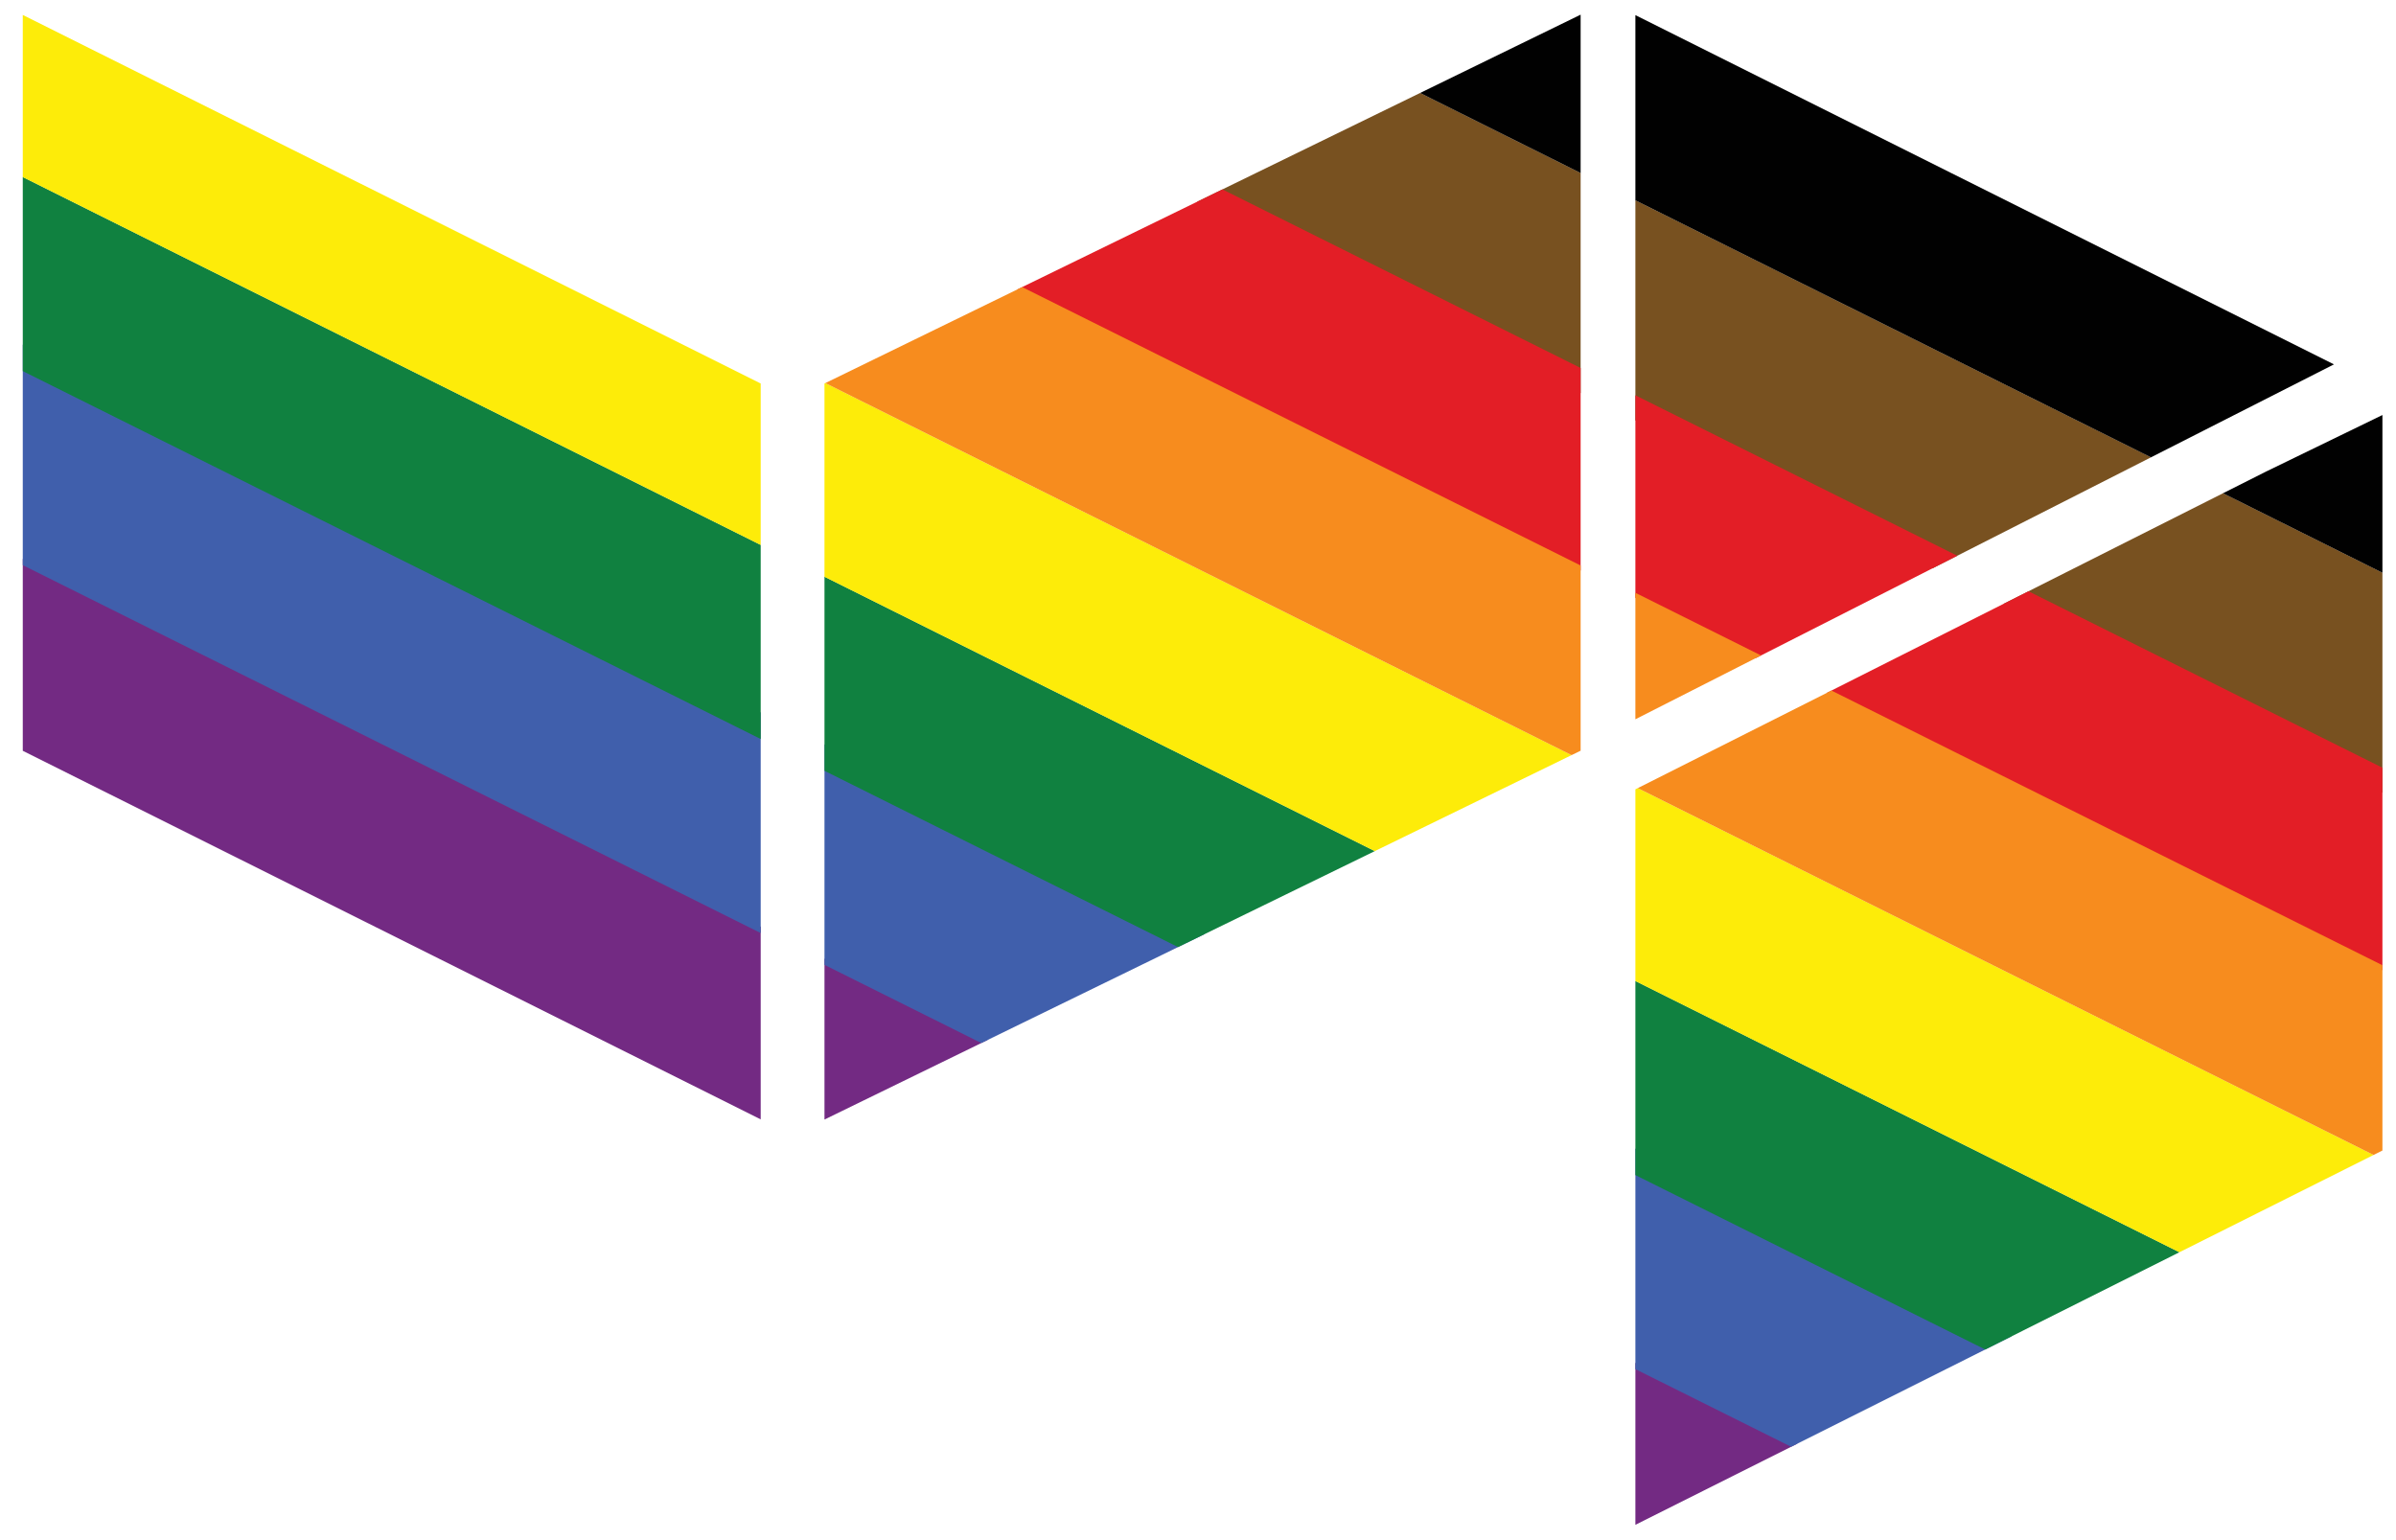
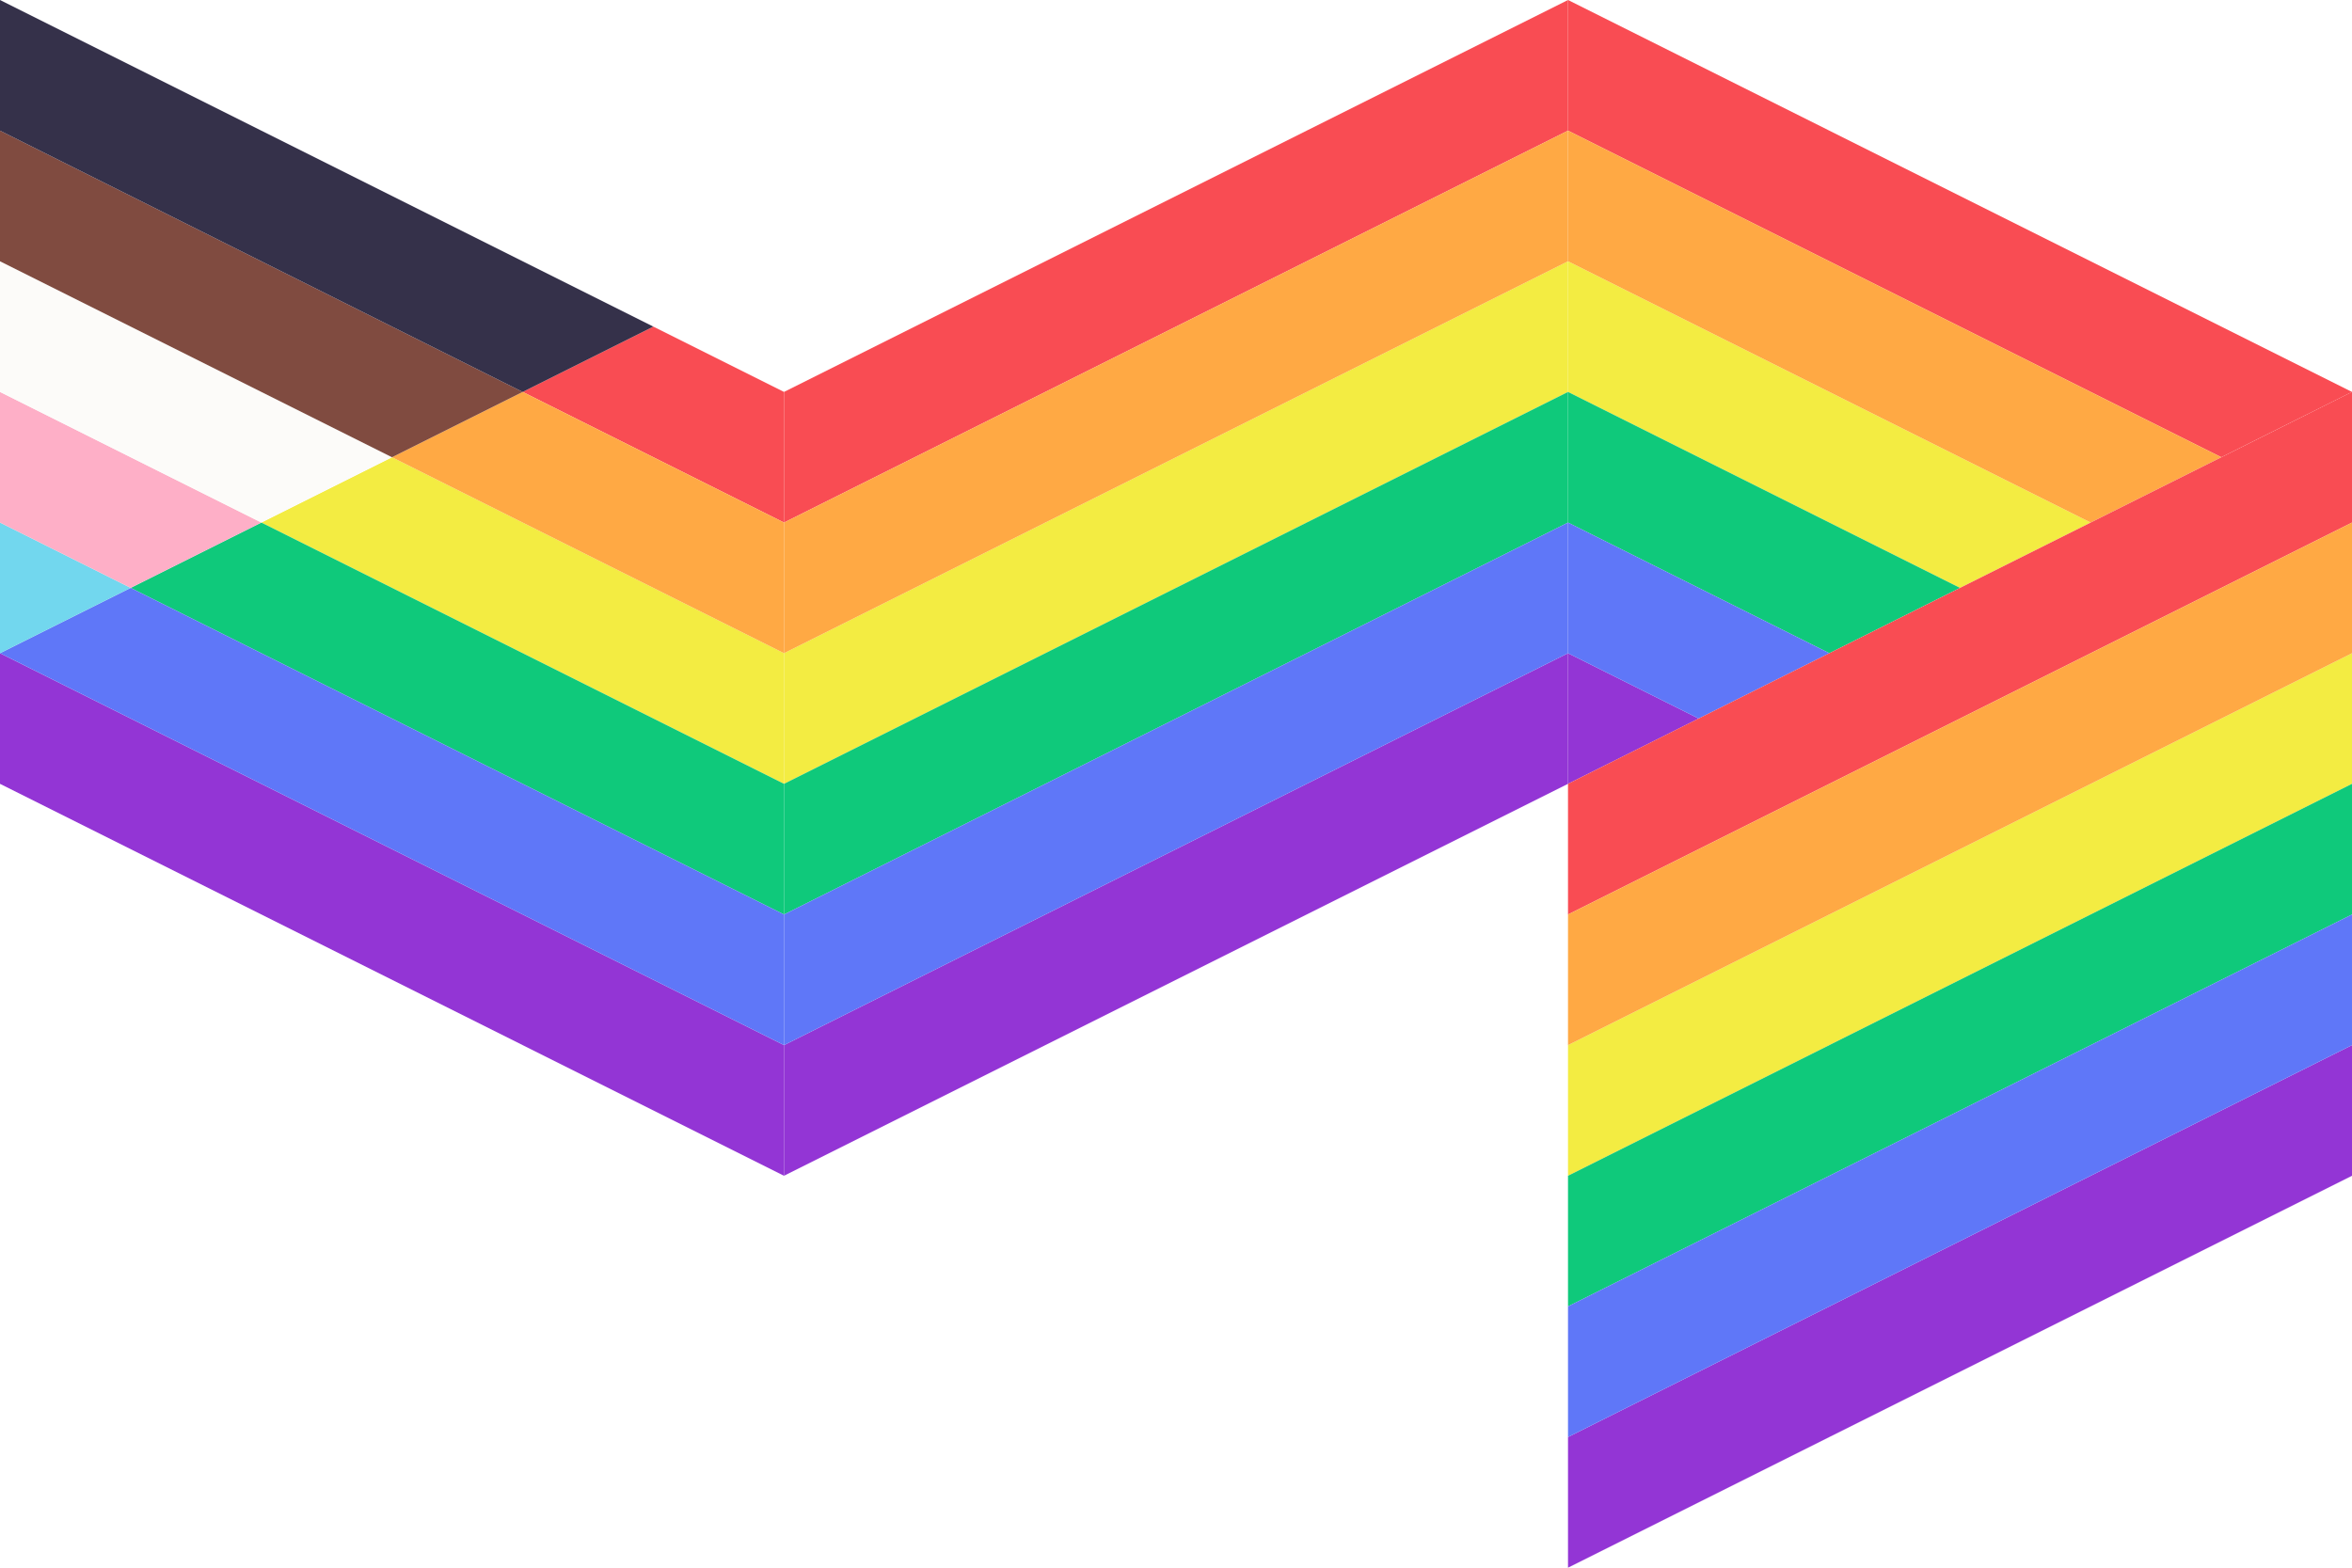
- <svg xmlns="http://www.w3.org/2000/svg" enable-background="new 0 0 263 169" viewBox="0 0 263 169">
-   <clipPath id="a">
-     <path d="m256.19 40-76.68 38.96v-77.3zm-253.69 42.42 81 40.46v-80.78l-81-40.46zm88 40.48 83-40.49v-80.8l-83 40.49zm158.23-71.13-69.22 34.88v80.74l82-41.09v-80.74z" />
-   </clipPath>
-   <g clip-path="url(#a)">
-     <path d="m-203.1-41.16 655.72 326.94-8.51 17.07-655.72-326.94z" fill="#732a83" />
-     <path d="m-193.49-59.89 655.72 326.94-9.67 19.39-655.72-326.94z" fill="#405fac" />
-     <path d="m-186.15-74.63 655.72 326.94-8.51 17.07-655.71-326.94z" fill="#108140" />
-     <path d="m-177.64-91.69 655.72 326.94-8.51 17.07-655.72-326.94z" fill="#fdec09" />
-     <path d="m-151.87-143.24 655.72 326.94-9.65 19.35-655.72-326.94z" fill="#785120" />
-     <path d="m-159.67-125.72 655.72 326.94-8.88 17.81-655.72-326.94z" fill="#e31e26" />
-     <path d="m-169.14-108.76 655.72 326.94-8.51 17.07-655.71-326.94z" fill="#f78c1e" />
-     <path d="m-143.37-160.31 655.72 326.94-8.51 17.07-655.72-326.94z" fill="#010101" />
-   </g>
+ <svg xmlns="http://www.w3.org/2000/svg" width="900" height="600" viewBox="0 0 900 600" fill="none">
+   <path d="M200 150L300 200V150L250 125L200 150Z" fill="#F94C53" />
+   <path d="M600 0V50L300 200V150L600 0Z" fill="#F94C53" />
+   <path d="M600 0V50L850 175L900 150L600 0Z" fill="#F94C53" />
+   <path d="M100 200L300 300V250L150 175L100 200Z" fill="#F3EC42" />
+   <path d="M600 100V150L300 300V250L600 100Z" fill="#F3EC42" />
+   <path d="M600 100V150L750 225L800 200L600 100Z" fill="#F3EC42" />
+   <path d="M150 175L300 250V200L200 150L150 175Z" fill="#FFA944" />
+   <path d="M600 50V100L300 250V200L600 50Z" fill="#FFA944" />
+   <path d="M600 50V100L800 200L850 175L600 50Z" fill="#FFA944" />
+   <path d="M50 225L300 350V300L100 200L50 225Z" fill="#0FC97B" />
+   <path d="M600 150V200L300 350V300L600 150Z" fill="#0FC97B" />
+   <path d="M600 150V200L700 250L750 225L600 150Z" fill="#0FC97B" />
+   <path d="M0 250V300L300 450V400L0 250Z" fill="#9335D5" />
+   <path d="M600 250V300L300 450V400L600 250Z" fill="#9335D5" />
+   <path d="M600 250V300L650 275L600 250Z" fill="#9335D5" />
+   <path d="M0 250L300 400V350L50 225L0 250Z" fill="#5F77F8" />
+   <path d="M600 200V250L300 400V350L600 200Z" fill="#5F77F8" />
+   <path d="M600 200V250L650 275L700 250L600 200Z" fill="#5F77F8" />
+   <path d="M900 150V200L600 350V300L900 150Z" fill="#F94C53" />
+   <path d="M900 250V300L600 450V400L900 250Z" fill="#F3EC42" />
+   <path d="M900 200V250L600 400V350L900 200Z" fill="#FFA944" />
+   <path d="M900 300V350L600 500V450L900 300Z" fill="#0FC97B" />
+   <path d="M900 400V450L600 600V550L900 400Z" fill="#9335D5" />
+   <path d="M900 350V400L600 550V500L900 350Z" fill="#5F77F8" />
+   <path d="M0 250V200L50 225L0 250Z" fill="#72D7EE" />
+   <path d="M0 150V200L50 225L100 200L0 150Z" fill="#FEAFC7" />
+   <path d="M0 100V150L100 200L150 175L0 100Z" fill="#FCFBF9" />
+   <path d="M0 50V100L150 175L200 150L0 50Z" fill="#804B40" />
+   <path d="M0 0V50L200 150L250 125L0 0Z" fill="#35314A" />
</svg>
